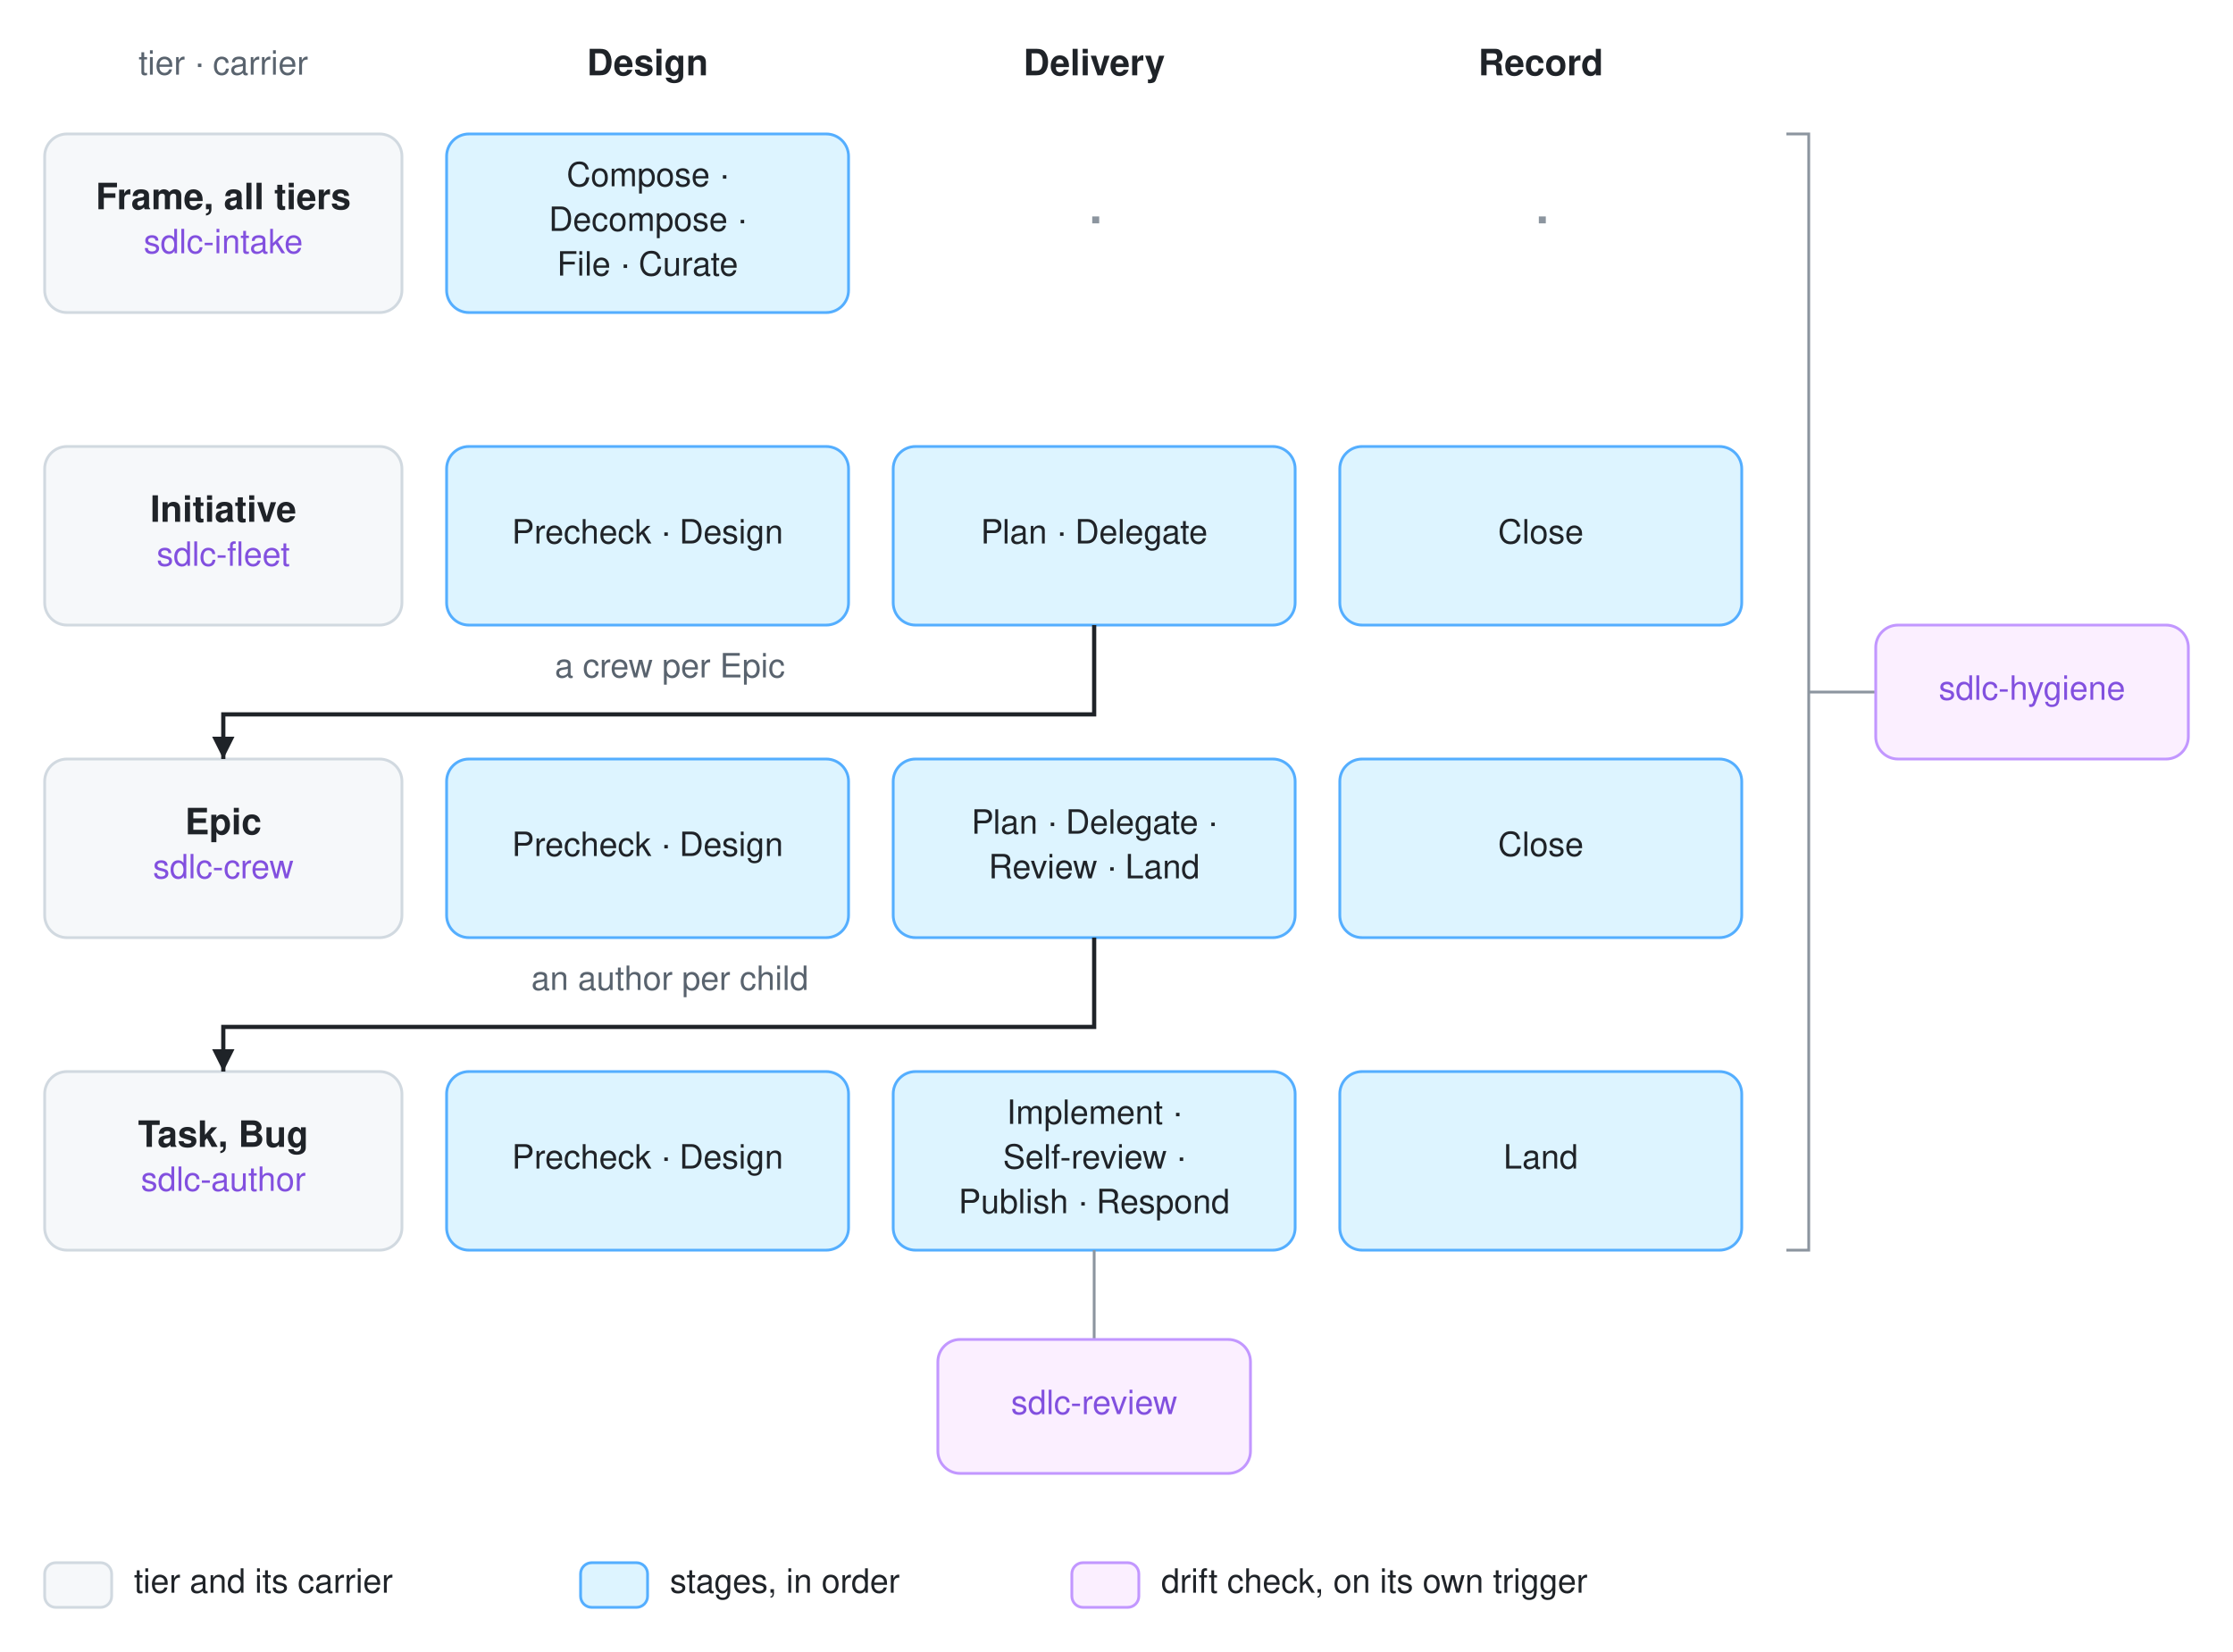
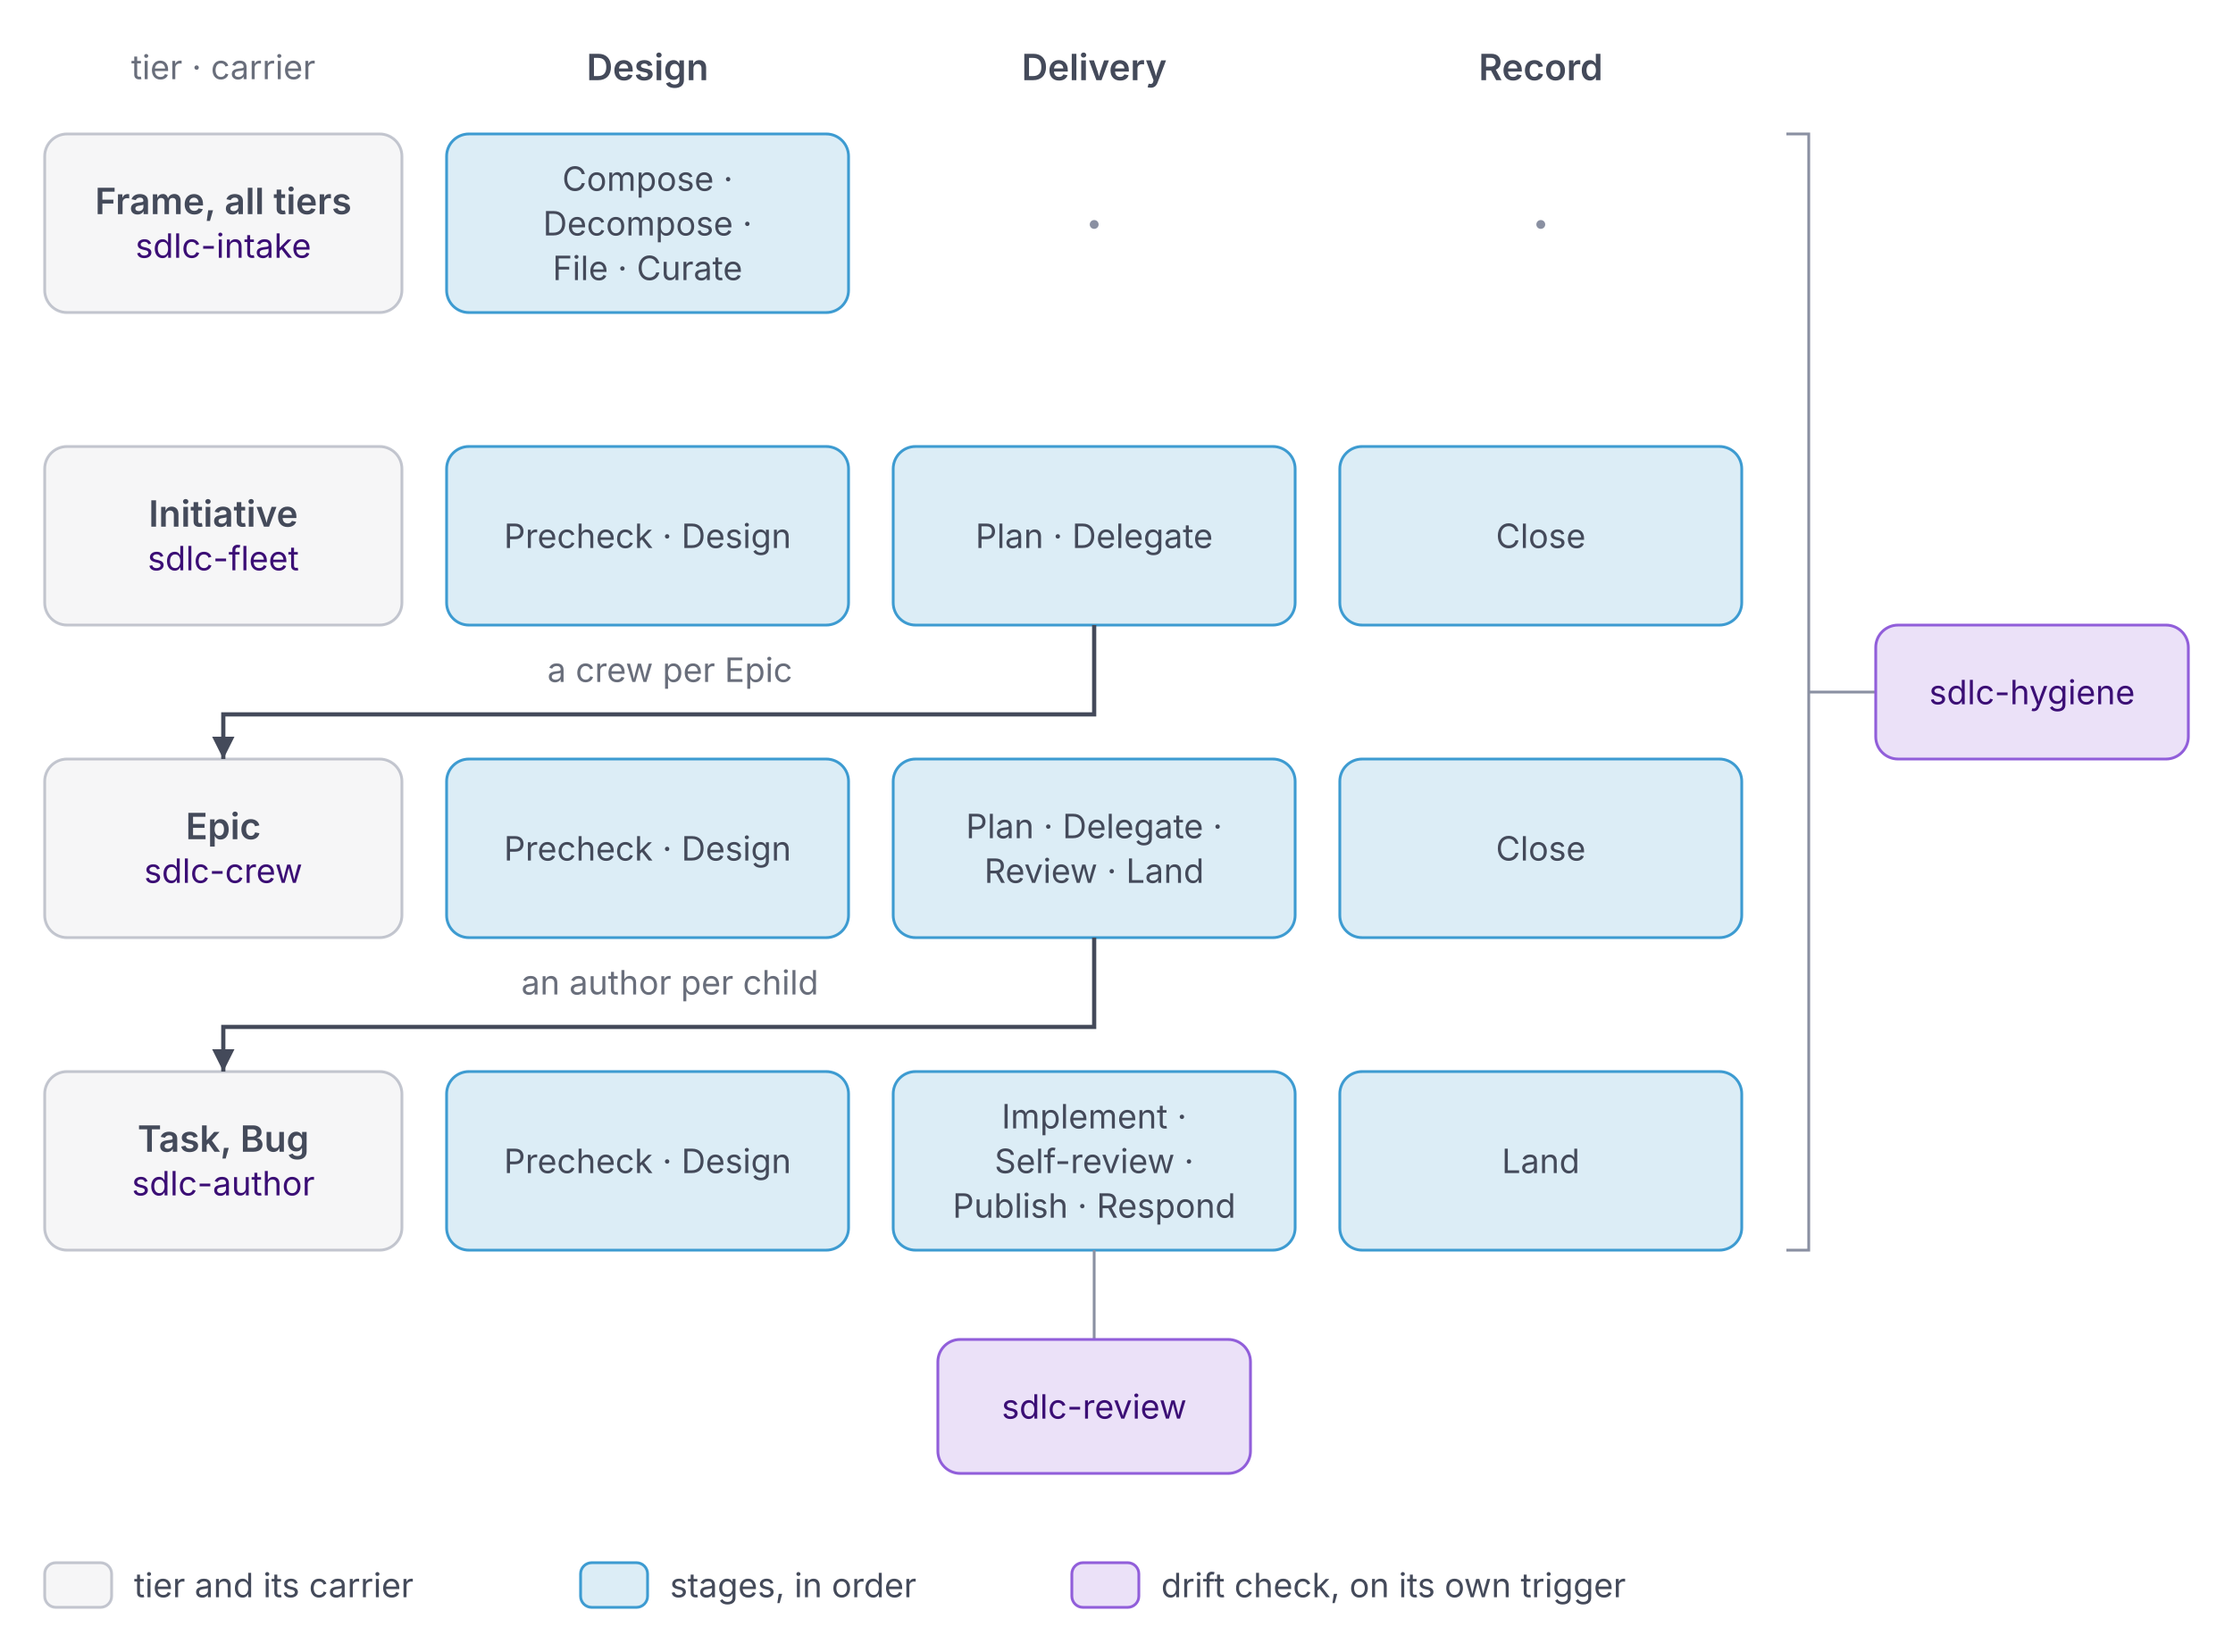
- <svg xmlns="http://www.w3.org/2000/svg" width="800" height="592" viewBox="0 0 800 592" font-family="-apple-system, BlinkMacSystemFont, 'Segoe UI', Helvetica, Arial, sans-serif" font-size="12" fill="#1f2328">
+ <svg xmlns="http://www.w3.org/2000/svg" width="800" height="592" viewBox="0 0 800 592" font-family="Inter, system-ui, -apple-system, 'Segoe UI', Helvetica, Arial, sans-serif" font-size="12" class="ink">
+   <style>
+     .bg { fill: var(--bg, #fff) }
+     .ink { fill: var(--ink, #444A5A) }
+     .soft { fill: var(--ink, #444A5A); fill-opacity: .8 }
+     .muted { fill: var(--muted, #8A90A2) }
+     .accent { fill: var(--accent, #3B0E75) }
+     .edge { fill: none; stroke: var(--ink, #444A5A) }
+     .rule { fill: none; stroke: var(--muted, #8A90A2) }
+     .panel { fill: var(--ink, #444A5A); fill-opacity: .05; stroke: var(--muted, #8A90A2); stroke-opacity: .5 }
+     .blue { fill: var(--azure, #3D9BD1); fill-opacity: .18; stroke: var(--azure, #3D9BD1) }
+     .purple { fill: var(--amethyst, #915EDA); fill-opacity: .18; stroke: var(--amethyst, #915EDA) }
+   </style>
  <defs>
    <marker id="spawn" viewBox="0 0 8 8" refX="8" refY="4" markerWidth="8" markerHeight="8" markerUnits="userSpaceOnUse" orient="auto">
-       <path d="M0,0 L8,4 L0,8 z" fill="#1f2328" />
+       <path d="M0,0 L8,4 L0,8 z" class="ink" />
    </marker>
  </defs>
-   <rect x="0" y="0" width="800" height="592" fill="#ffffff" />
+   <rect x="0" y="0" width="800" height="592" class="bg" />
  <g font-size="13" font-weight="600" text-anchor="middle" dominant-baseline="central">
-     <text x="80" y="24" fill="#59636e" font-weight="400" font-size="12">tier · carrier</text>
+     <text x="80" y="24" class="soft" font-weight="400" font-size="12">tier · carrier</text>
    <text x="232" y="24">Design</text>
    <text x="392" y="24">Delivery</text>
    <text x="552" y="24">Record</text>
  </g>
-   <g fill="#f6f8fa" stroke="#d1d9e0">
+   <g class="panel">
    <rect x="16" y="48" width="128" height="64" rx="8" />
    <rect x="16" y="160" width="128" height="64" rx="8" />
    <rect x="16" y="272" width="128" height="64" rx="8" />
    <rect x="16" y="384" width="128" height="64" rx="8" />
  </g>
  <g text-anchor="middle" dominant-baseline="central">
    <text x="80" y="72" font-size="13" font-weight="600">Frame, all tiers</text>
-     <text x="80" y="88" fill="#8250df">sdlc-intake</text>
+     <text x="80" y="88" class="accent">sdlc-intake</text>
    <text x="80" y="184" font-size="13" font-weight="600">Initiative</text>
-     <text x="80" y="200" fill="#8250df">sdlc-fleet</text>
+     <text x="80" y="200" class="accent">sdlc-fleet</text>
    <text x="80" y="296" font-size="13" font-weight="600">Epic</text>
-     <text x="80" y="312" fill="#8250df">sdlc-crew</text>
+     <text x="80" y="312" class="accent">sdlc-crew</text>
    <text x="80" y="408" font-size="13" font-weight="600">Task, Bug</text>
-     <text x="80" y="424" fill="#8250df">sdlc-author</text>
+     <text x="80" y="424" class="accent">sdlc-author</text>
  </g>
-   <g fill="#ddf4ff" stroke="#54aeff">
+   <g class="blue">
    <rect x="160" y="48" width="144" height="64" rx="8" />
    <rect x="160" y="160" width="144" height="64" rx="8" />
    <rect x="320" y="160" width="144" height="64" rx="8" />
    <rect x="480" y="160" width="144" height="64" rx="8" />
    <rect x="160" y="272" width="144" height="64" rx="8" />
    <rect x="320" y="272" width="144" height="64" rx="8" />
    <rect x="480" y="272" width="144" height="64" rx="8" />
    <rect x="160" y="384" width="144" height="64" rx="8" />
    <rect x="320" y="384" width="144" height="64" rx="8" />
    <rect x="480" y="384" width="144" height="64" rx="8" />
  </g>
  <g text-anchor="middle" dominant-baseline="central">
    <text x="232" y="64">Compose ·</text>
    <text x="232" y="80">Decompose ·</text>
    <text x="232" y="96">File · Curate</text>
-     <text x="392" y="80" font-size="24" fill="#8c959f">·</text>
-     <text x="552" y="80" font-size="24" fill="#8c959f">·</text>
+     <text x="392" y="80" font-size="24" class="muted">·</text>
+     <text x="552" y="80" font-size="24" class="muted">·</text>
    <text x="232" y="192">Precheck · Design</text>
    <text x="392" y="192">Plan · Delegate</text>
    <text x="552" y="192">Close</text>
    <text x="232" y="304">Precheck · Design</text>
    <text x="392" y="296">Plan · Delegate ·</text>
    <text x="392" y="312">Review · Land</text>
    <text x="552" y="304">Close</text>
    <text x="232" y="416">Precheck · Design</text>
    <text x="392" y="400">Implement ·</text>
    <text x="392" y="416">Self-review ·</text>
    <text x="392" y="432">Publish · Respond</text>
    <text x="552" y="416">Land</text>
  </g>
-   <g stroke="#1f2328" stroke-width="1.5" fill="none">
+   <g class="edge" stroke-width="1.5">
    <polyline points="392,224 392,256 80,256 80,272" marker-end="url(#spawn)" />
    <polyline points="392,336 392,368 80,368 80,384" marker-end="url(#spawn)" />
  </g>
-   <g fill="#59636e" text-anchor="middle" dominant-baseline="central">
+   <g class="soft" text-anchor="middle" dominant-baseline="central">
    <text x="240" y="240">a crew per Epic</text>
    <text x="240" y="352">an author per child</text>
  </g>
-   <g stroke="#8c959f" fill="none">
+   <g class="rule">
    <polyline points="640,48 648,48 648,448 640,448" />
    <line x1="648" y1="248" x2="672" y2="248" />
    <line x1="392" y1="448" x2="392" y2="480" />
  </g>
-   <g fill="#fbefff" stroke="#c297ff">
+   <g class="purple">
    <rect x="672" y="224" width="112" height="48" rx="8" />
    <rect x="336" y="480" width="112" height="48" rx="8" />
  </g>
  <g text-anchor="middle" dominant-baseline="central">
-     <text x="728" y="248" fill="#8250df">sdlc-hygiene</text>
-     <text x="392" y="504" fill="#8250df">sdlc-review</text>
+     <text x="728" y="248" class="accent">sdlc-hygiene</text>
+     <text x="392" y="504" class="accent">sdlc-review</text>
  </g>
  <g dominant-baseline="central">
-     <rect x="16" y="560" width="24" height="16" rx="4" fill="#f6f8fa" stroke="#d1d9e0" />
+     <rect x="16" y="560" width="24" height="16" rx="4" class="panel" />
    <text x="48" y="568">tier and its carrier</text>
-     <rect x="208" y="560" width="24" height="16" rx="4" fill="#ddf4ff" stroke="#54aeff" />
+     <rect x="208" y="560" width="24" height="16" rx="4" class="blue" />
    <text x="240" y="568">stages, in order</text>
-     <rect x="384" y="560" width="24" height="16" rx="4" fill="#fbefff" stroke="#c297ff" />
+     <rect x="384" y="560" width="24" height="16" rx="4" class="purple" />
    <text x="416" y="568">drift check, on its own trigger</text>
  </g>
</svg>
